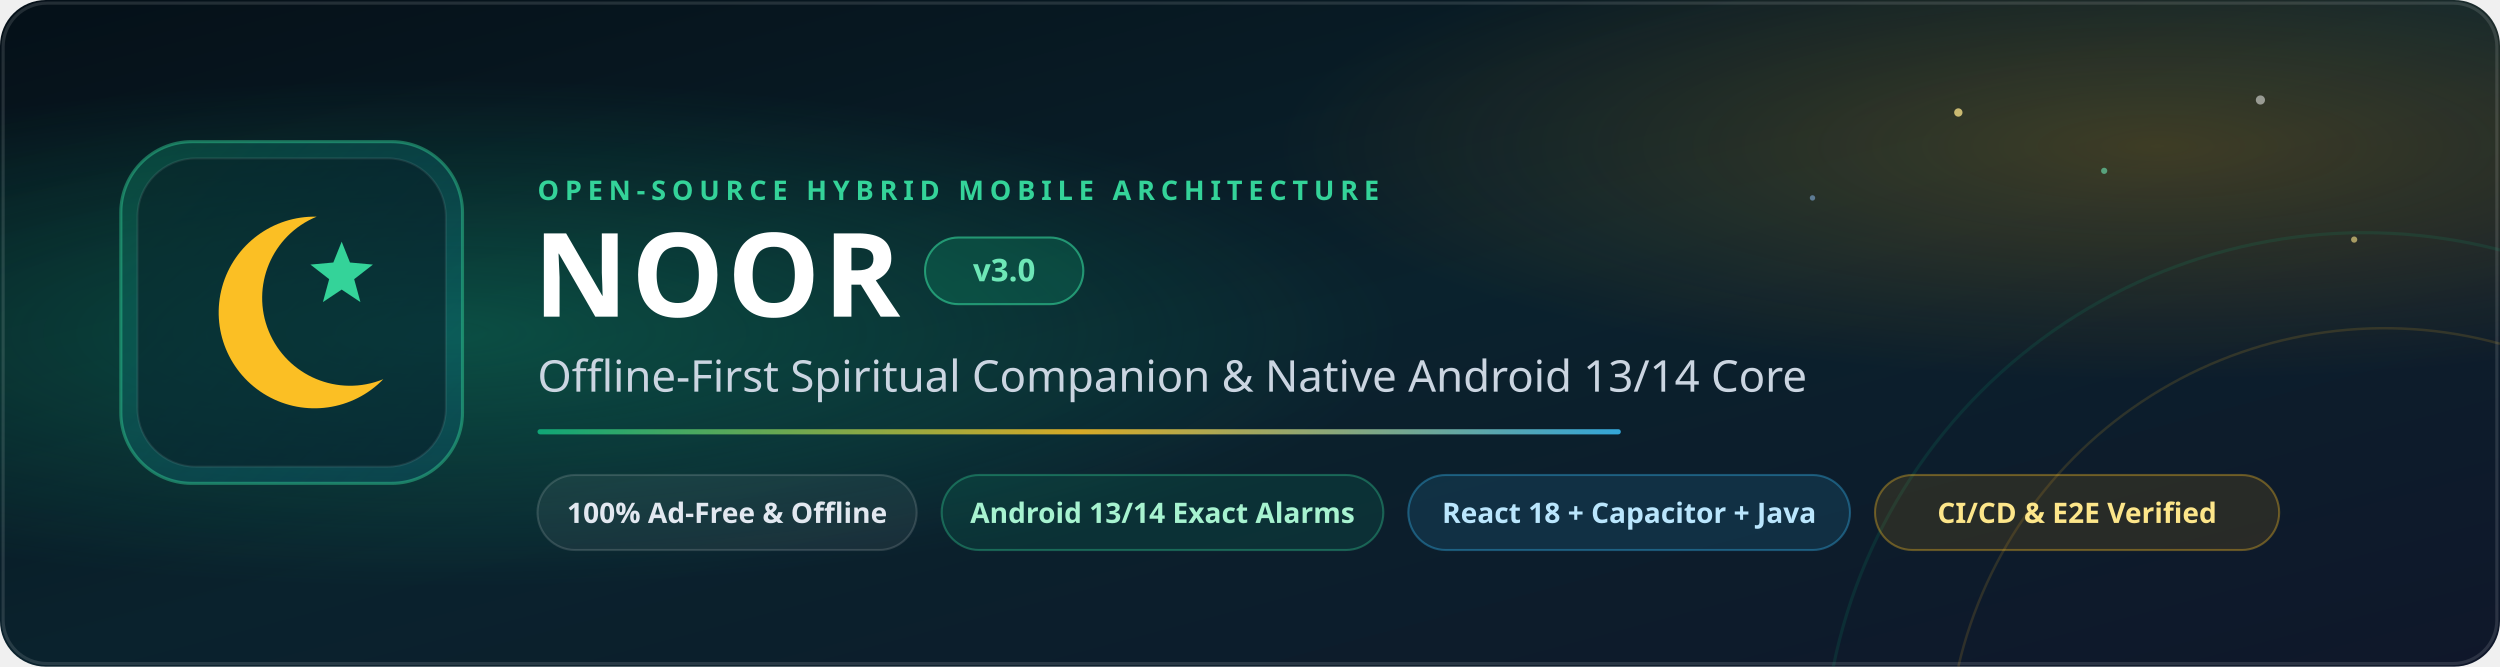
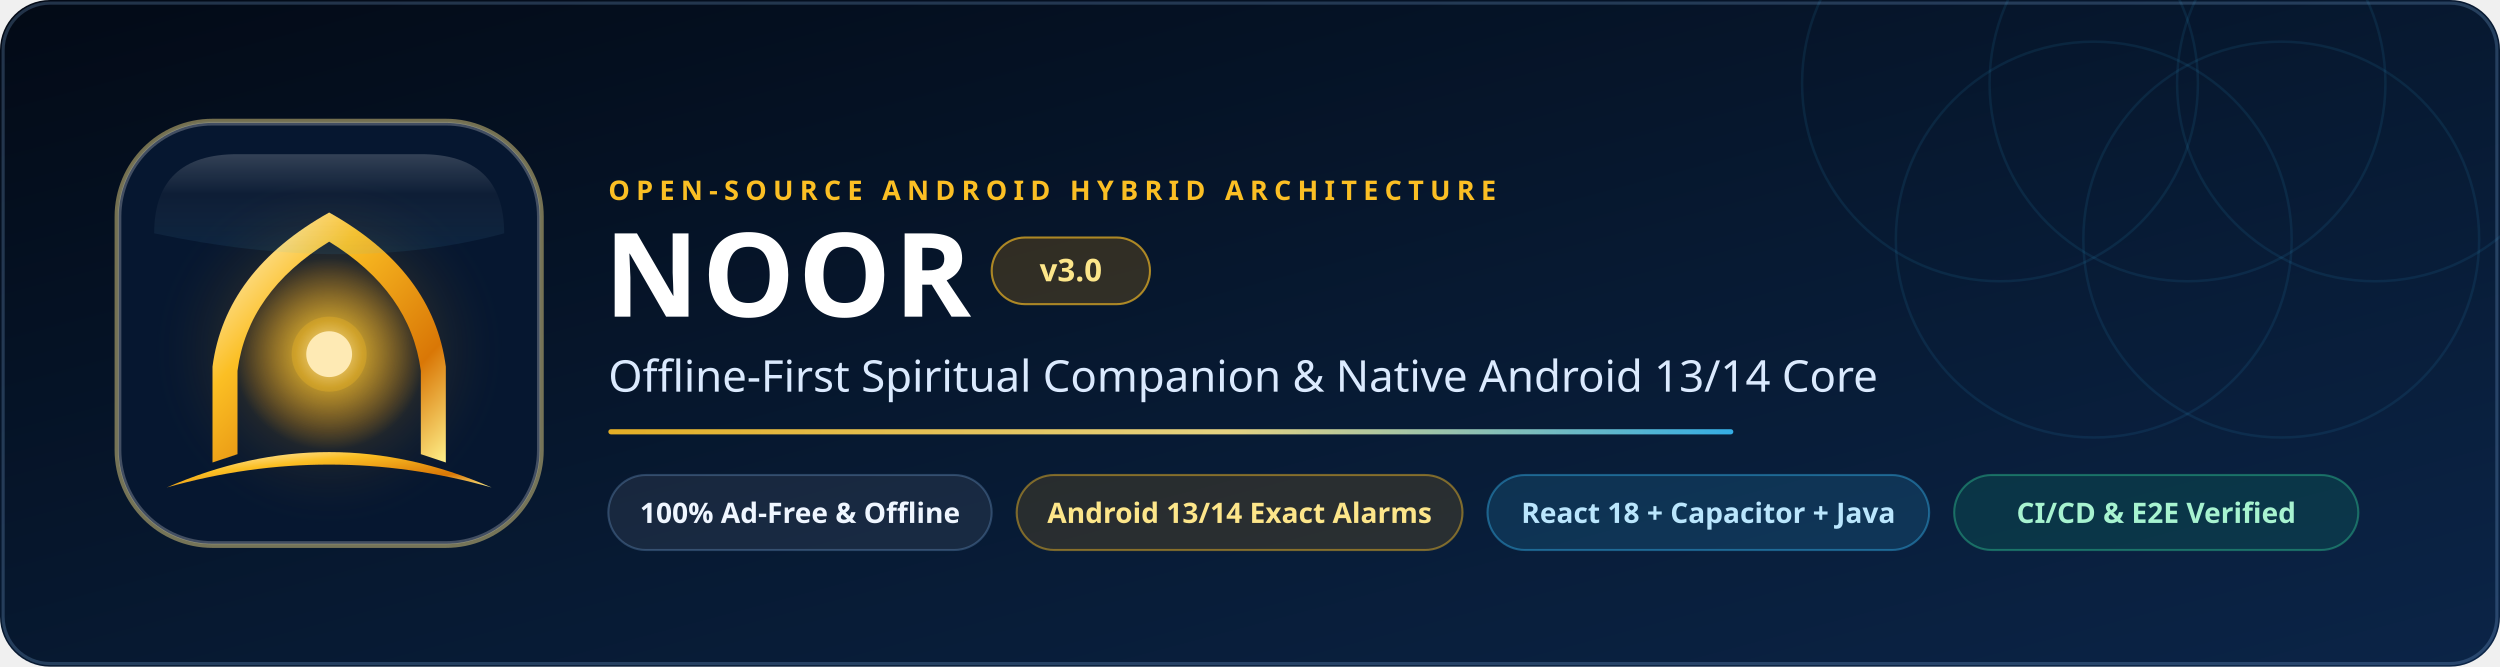
- <svg xmlns="http://www.w3.org/2000/svg" viewBox="0 0 1200 320" width="1200" height="320" role="img" aria-label="Noor Spiritual Companion">
+ <svg xmlns="http://www.w3.org/2000/svg" viewBox="0 0 1200 320" width="1200" height="320" role="img" aria-label="Noor Spiritual Companion Banner">
  <defs>
-     <linearGradient id="bg" x1="0%" y1="0%" x2="100%" y2="100%">
-       <stop offset="0%" stop-color="#051018" />
-       <stop offset="50%" stop-color="#0a222d" />
-       <stop offset="100%" stop-color="#0f172a" />
+     <linearGradient id="skyBg" x1="0%" y1="0%" x2="100%" y2="100%">
+       <stop offset="0%" stop-color="#030a16" />
+       <stop offset="55%" stop-color="#071a33" />
+       <stop offset="100%" stop-color="#0b2447" />
    </linearGradient>
-     <radialGradient id="glowE" cx="18%" cy="50%" r="38%">
-       <stop offset="0%" stop-color="#10b981" stop-opacity="0.32" />
-       <stop offset="100%" stop-color="#10b981" stop-opacity="0" />
+     <radialGradient id="archGlow" cx="50%" cy="54%" r="42%">
+       <stop offset="0%" stop-color="#fde68a" stop-opacity="0.38" />
+       <stop offset="45%" stop-color="#f59e0b" stop-opacity="0.16" />
+       <stop offset="100%" stop-color="#071a33" stop-opacity="0" />
    </radialGradient>
-     <radialGradient id="glowG" cx="86%" cy="22%" r="35%">
-       <stop offset="0%" stop-color="#f59e0b" stop-opacity="0.22" />
+     <radialGradient id="centerLight" cx="50%" cy="50%" r="50%">
+       <stop offset="0%" stop-color="#ffffff" stop-opacity="0.95" />
+       <stop offset="35%" stop-color="#fbbf24" stop-opacity="0.65" />
      <stop offset="100%" stop-color="#f59e0b" stop-opacity="0" />
    </radialGradient>
-     <linearGradient id="lineG" x1="0%" y1="0%" x2="100%" y2="0%">
-       <stop offset="0%" stop-color="#10b981" />
-       <stop offset="50%" stop-color="#fbbf24" />
+     <linearGradient id="goldArch" x1="0%" y1="0%" x2="100%" y2="100%">
+       <stop offset="0%" stop-color="#fffbeb" />
+       <stop offset="35%" stop-color="#fbbf24" />
+       <stop offset="75%" stop-color="#d97706" />
+       <stop offset="100%" stop-color="#fef08a" />
+     </linearGradient>
+     <linearGradient id="glassSheen" x1="0%" y1="0%" x2="0%" y2="100%">
+       <stop offset="0%" stop-color="#ffffff" stop-opacity="0.18" />
+       <stop offset="40%" stop-color="#ffffff" stop-opacity="0.03" />
+       <stop offset="100%" stop-color="#38bdf8" stop-opacity="0.08" />
+     </linearGradient>
+     <linearGradient id="goldAccent" x1="0%" y1="0%" x2="100%" y2="0%">
+       <stop offset="0%" stop-color="#fbbf24" />
+       <stop offset="55%" stop-color="#fde68a" />
      <stop offset="100%" stop-color="#38bdf8" />
    </linearGradient>
-     <linearGradient id="iconG" x1="0%" y1="0%" x2="100%" y2="100%">
-       <stop offset="0%" stop-color="#10b981" stop-opacity="0.25" />
-       <stop offset="100%" stop-color="#0ea5e9" stop-opacity="0.12" />
-     </linearGradient>
  </defs>
-   <rect width="1200" height="320" rx="22" fill="url(#bg)" />
-   <rect width="1200" height="320" rx="22" fill="url(#glowE)" />
-   <rect width="1200" height="320" rx="22" fill="url(#glowG)" />
-   <rect x="1.5" y="1.5" width="1197" height="317" rx="21" fill="none" stroke="#ffffff" stroke-opacity="0.12" stroke-width="1.5" />
-   <circle cx="940" cy="54" r="2" fill="#fde68a" opacity="0.75" />
-   <circle cx="1010" cy="82" r="1.5" fill="#6ee7b7" opacity="0.6" />
-   <circle cx="1085" cy="48" r="2.2" fill="#ffffff" opacity="0.5" />
-   <circle cx="1130" cy="115" r="1.5" fill="#fde68a" opacity="0.6" />
-   <circle cx="870" cy="95" r="1.3" fill="#93c5fd" opacity="0.5" />
-   <path d="M 880 320 A 260 260 0 0 1 1200 120" fill="none" stroke="#10b981" stroke-opacity="0.12" stroke-width="1.5" />
-   <path d="M 940 320 A 210 210 0 0 1 1200 165" fill="none" stroke="#fbbf24" stroke-opacity="0.14" stroke-width="1.2" />
-   <rect x="58" y="68" width="164" height="164" rx="34" fill="url(#iconG)" stroke="#34d399" stroke-opacity="0.45" stroke-width="1.5" />
-   <rect x="66" y="76" width="148" height="148" rx="28" fill="#06161f" fill-opacity="0.55" stroke="#ffffff" stroke-opacity="0.08" />
-   <path d="M 152 104 A 46 46 0 1 0 184 182 A 36 36 0 1 1 152 104 Z" fill="#fbbf24" />
-   <polygon points="164,116 168,126 179,127 170,134 173,145 164,139 155,145 158,134 149,127 160,126" fill="#34d399" />
-   <text x="258" y="96" font-family="Segoe UI, sans-serif" font-size="13" font-weight="700" letter-spacing="2.8" fill="#34d399">OPEN-SOURCE HYBRID MOBILE ARCHITECTURE</text>
-   <text x="256" y="152" font-family="Segoe UI, sans-serif" font-size="56" font-weight="800" fill="#ffffff" letter-spacing="1.5">NOOR</text>
-   <rect x="444" y="114" width="76" height="32" rx="16" fill="#10b981" fill-opacity="0.2" stroke="#34d399" stroke-opacity="0.6" />
-   <text x="482" y="135" text-anchor="middle" font-family="Segoe UI, sans-serif" font-size="15" font-weight="700" fill="#6ee7b7">v3.0</text>
-   <text x="258" y="188" font-family="Segoe UI, sans-serif" font-size="21" font-weight="500" fill="#cbd5e1">Offline-First Spiritual Companion &amp; Native Android 13/14 Core</text>
-   <rect x="258" y="206" width="520" height="2.5" rx="1.25" fill="url(#lineG)" opacity="0.85" />
+   <rect width="1200" height="320" rx="24" fill="url(#skyBg)" />
+   <rect x="1.5" y="1.5" width="1197" height="317" rx="22.5" fill="none" stroke="#93c5fd" stroke-opacity="0.22" stroke-width="1.5" />
+   <g fill="none" stroke="#38bdf8" stroke-opacity="0.09" stroke-width="1.2">
+     <circle cx="960" cy="40" r="95" />
+     <circle cx="1050" cy="40" r="95" />
+     <circle cx="1140" cy="40" r="95" />
+     <circle cx="1005" cy="115" r="95" />
+     <circle cx="1095" cy="115" r="95" />
+   </g>
+   <g transform="translate(56, 58)">
+     <rect x="0" y="0" width="204" height="204" rx="46" fill="#061730" stroke="#fde68a" stroke-opacity="0.45" stroke-width="2" />
+     <rect x="0" y="0" width="204" height="204" rx="46" fill="url(#archGlow)" />
+     <circle cx="102" cy="112" r="46" fill="url(#centerLight)" />
+     <path d="M 46 164 L 46 118 Q 52 72 102 44 Q 152 72 158 118 L 158 164 L 146 160 L 146 120 Q 141 82 102 58 Q 63 82 58 120 L 58 160 Z" fill="url(#goldArch)" />
+     <path d="M 24 176 Q 102 142 180 176 Q 102 154 24 176 Z" fill="url(#goldArch)" />
+     <circle cx="102" cy="112" r="11" fill="#fffbeb" />
+     <circle cx="102" cy="112" r="18" fill="#fbbf24" opacity="0.28" />
+     <path d="M 18 54 Q 18 16 58 16 L 146 16 Q 186 16 186 54 Q 112 74 18 54 Z" fill="url(#glassSheen)" />
+     <rect x="1.5" y="1.5" width="201" height="201" rx="44.5" fill="none" stroke="#ffffff" stroke-opacity="0.24" stroke-width="1.5" />
+   </g>
+   <text x="292" y="96" font-family="Segoe UI, sans-serif" font-size="13" font-weight="700" letter-spacing="3" fill="#fbbf24">OPEN-SOURCE ANDROID HYBRID ARCHITECTURE</text>
+   <text x="290" y="152" font-family="Segoe UI, sans-serif" font-size="56" font-weight="800" fill="#ffffff" letter-spacing="1.5">NOOR</text>
+   <rect x="476" y="114" width="76" height="32" rx="16" fill="#f59e0b" fill-opacity="0.18" stroke="#fbbf24" stroke-opacity="0.65" />
+   <text x="514" y="135" text-anchor="middle" font-family="Segoe UI, sans-serif" font-size="15" font-weight="700" fill="#fde68a">v3.0</text>
+   <text x="292" y="188" font-family="Segoe UI, sans-serif" font-size="21" font-weight="500" fill="#dbeafe">Offline-First Spiritual Companion &amp; Native Android 13/14 Core</text>
+   <rect x="292" y="206" width="540" height="2.5" rx="1.25" fill="url(#goldAccent)" opacity="0.9" />
  <g font-family="Segoe UI, sans-serif" font-size="13.5" font-weight="600">
-     <rect x="258" y="228" width="182" height="36" rx="18" fill="#ffffff" fill-opacity="0.06" stroke="#ffffff" stroke-opacity="0.14" />
-     <text x="349" y="251" text-anchor="middle" fill="#e2e8f0">100% Ad-Free &amp; Offline</text>
-     <rect x="452" y="228" width="212" height="36" rx="18" fill="#10b981" fill-opacity="0.12" stroke="#34d399" stroke-opacity="0.35" />
-     <text x="558" y="251" text-anchor="middle" fill="#a7f3d0">Android 13/14 Exact Alarms</text>
-     <rect x="676" y="228" width="212" height="36" rx="18" fill="#38bdf8" fill-opacity="0.12" stroke="#38bdf8" stroke-opacity="0.35" />
-     <text x="782" y="251" text-anchor="middle" fill="#bae6fd">React 18 + Capacitor + Java</text>
-     <rect x="900" y="228" width="194" height="36" rx="18" fill="#f59e0b" fill-opacity="0.12" stroke="#fbbf24" stroke-opacity="0.35" />
-     <text x="997" y="251" text-anchor="middle" fill="#fde68a">CI/CD &amp; E2E Verified</text>
+     <rect x="292" y="228" width="184" height="36" rx="18" fill="#ffffff" fill-opacity="0.07" stroke="#93c5fd" stroke-opacity="0.25" />
+     <text x="384" y="251" text-anchor="middle" fill="#eff6ff">100% Ad-Free &amp; Offline</text>
+     <rect x="488" y="228" width="214" height="36" rx="18" fill="#f59e0b" fill-opacity="0.14" stroke="#fbbf24" stroke-opacity="0.45" />
+     <text x="595" y="251" text-anchor="middle" fill="#fde68a">Android 13/14 Exact Alarms</text>
+     <rect x="714" y="228" width="212" height="36" rx="18" fill="#38bdf8" fill-opacity="0.14" stroke="#38bdf8" stroke-opacity="0.4" />
+     <text x="820" y="251" text-anchor="middle" fill="#bae6fd">React 18 + Capacitor + Java</text>
+     <rect x="938" y="228" width="194" height="36" rx="18" fill="#10b981" fill-opacity="0.14" stroke="#34d399" stroke-opacity="0.4" />
+     <text x="1035" y="251" text-anchor="middle" fill="#a7f3d0">CI/CD &amp; E2E Verified</text>
  </g>
</svg>
